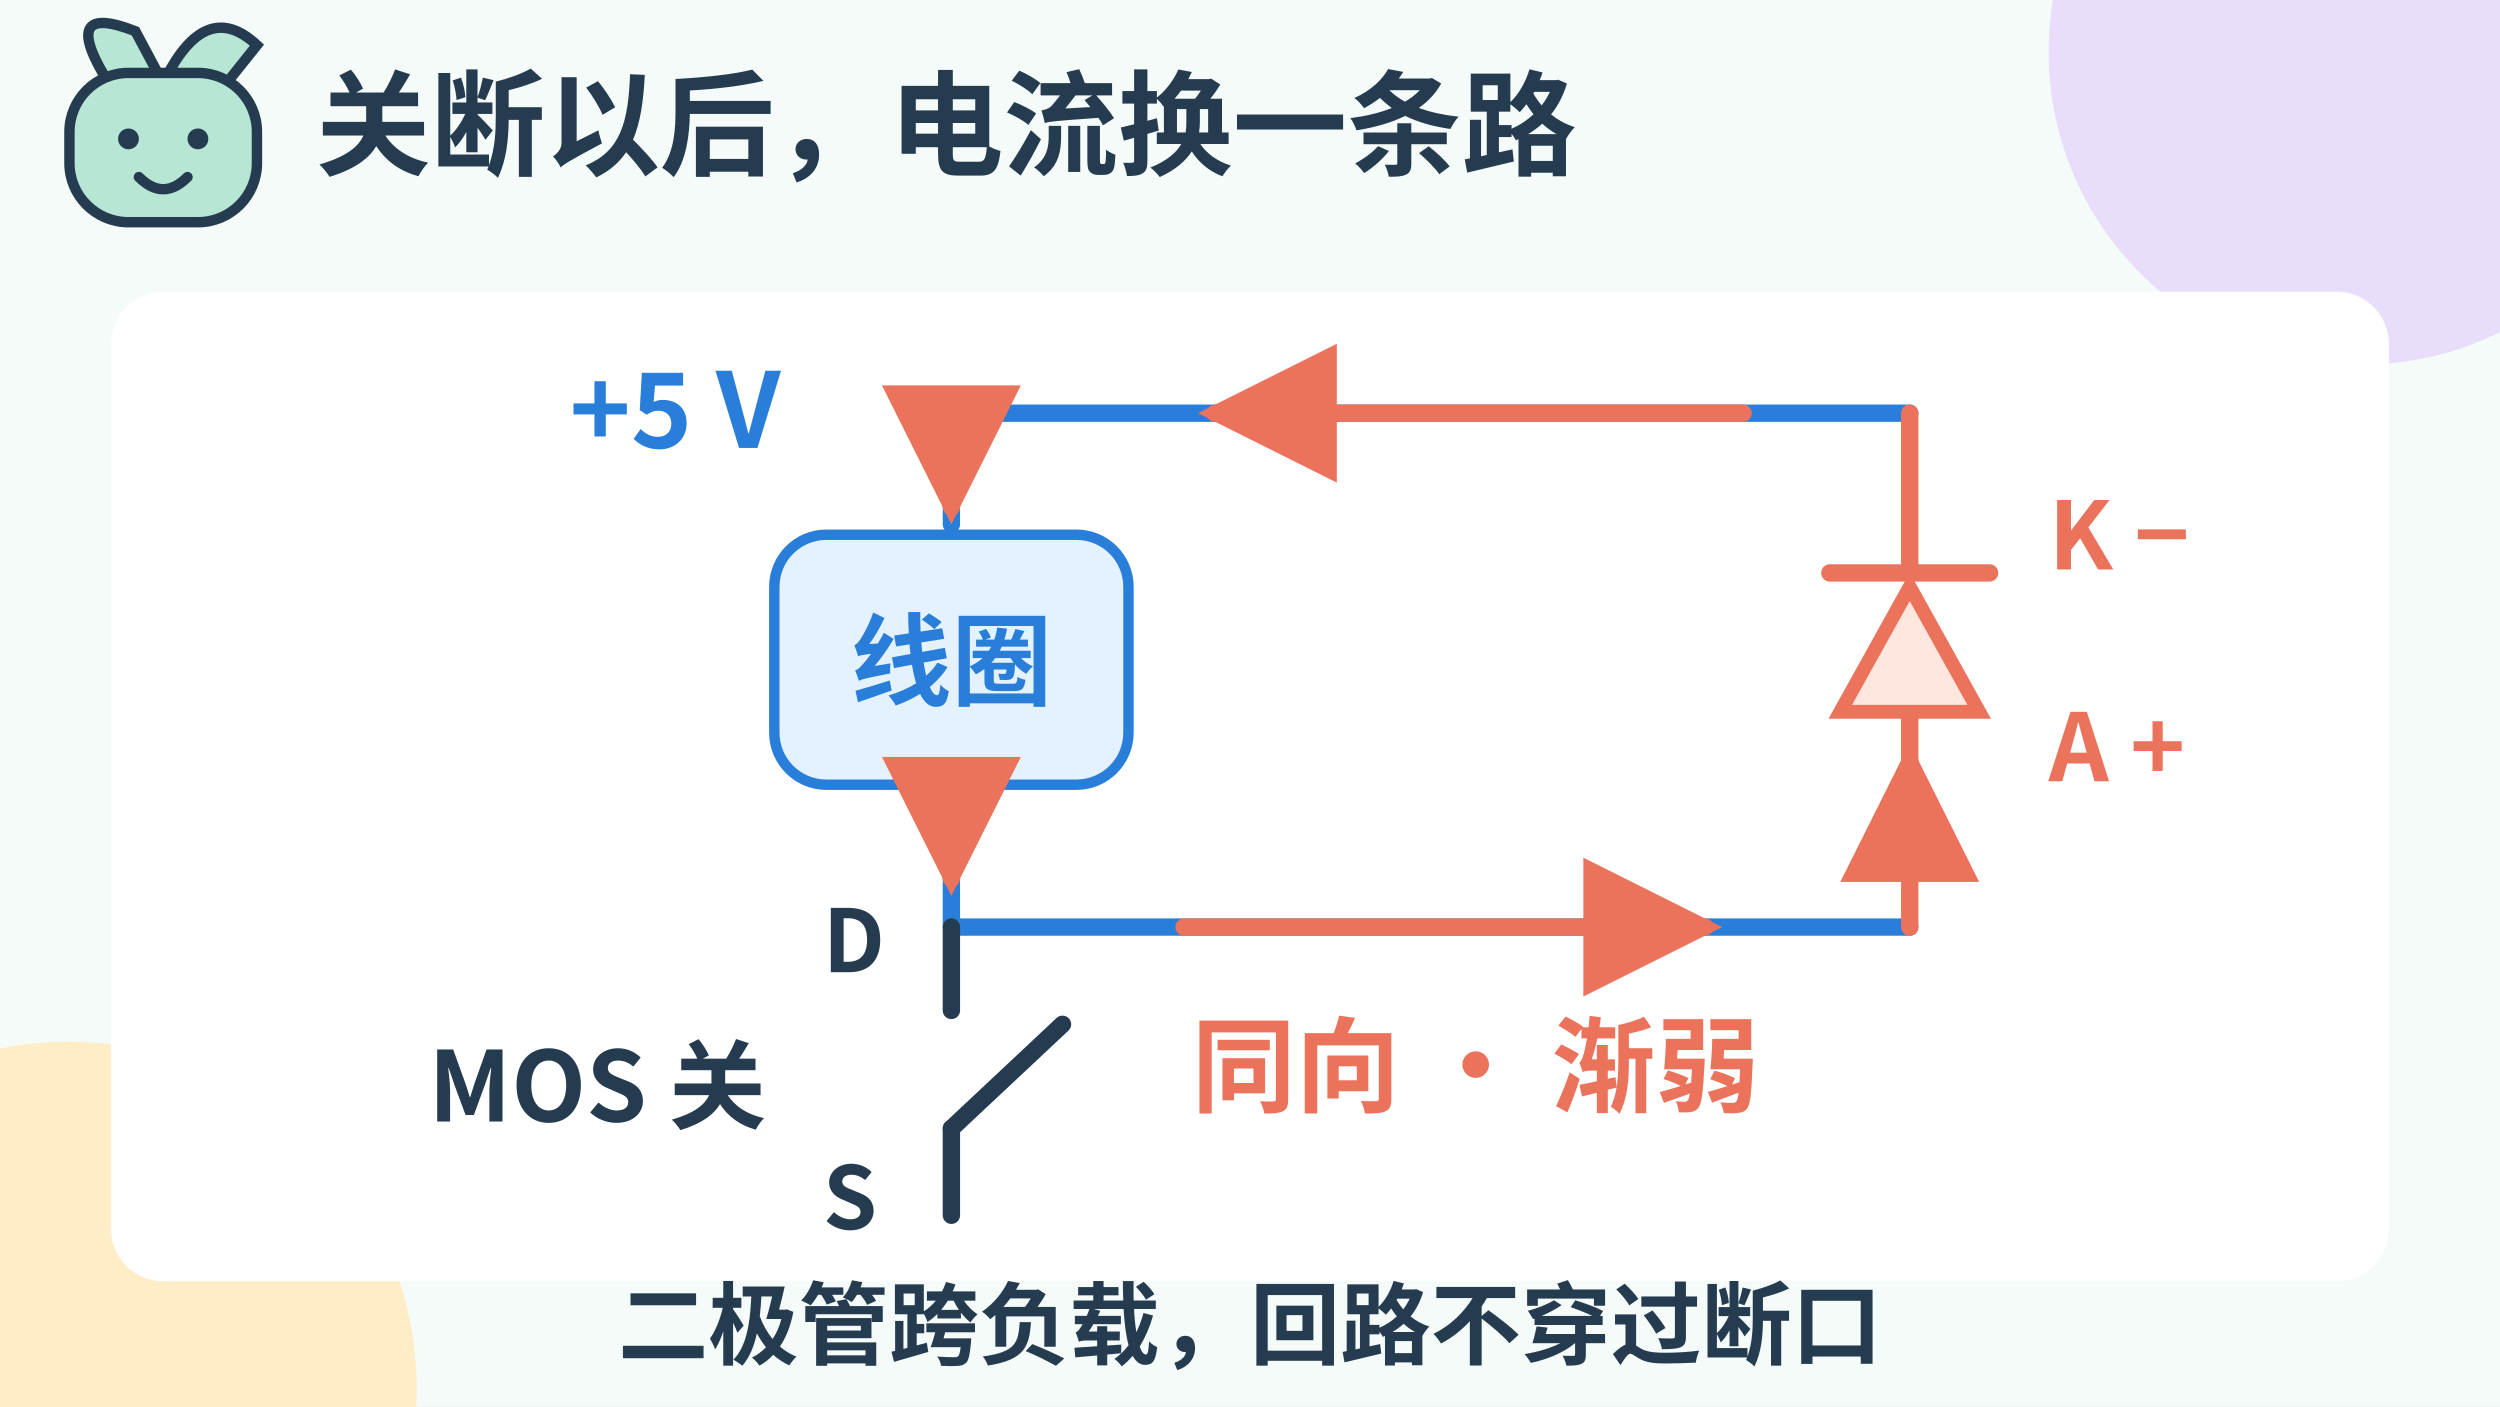
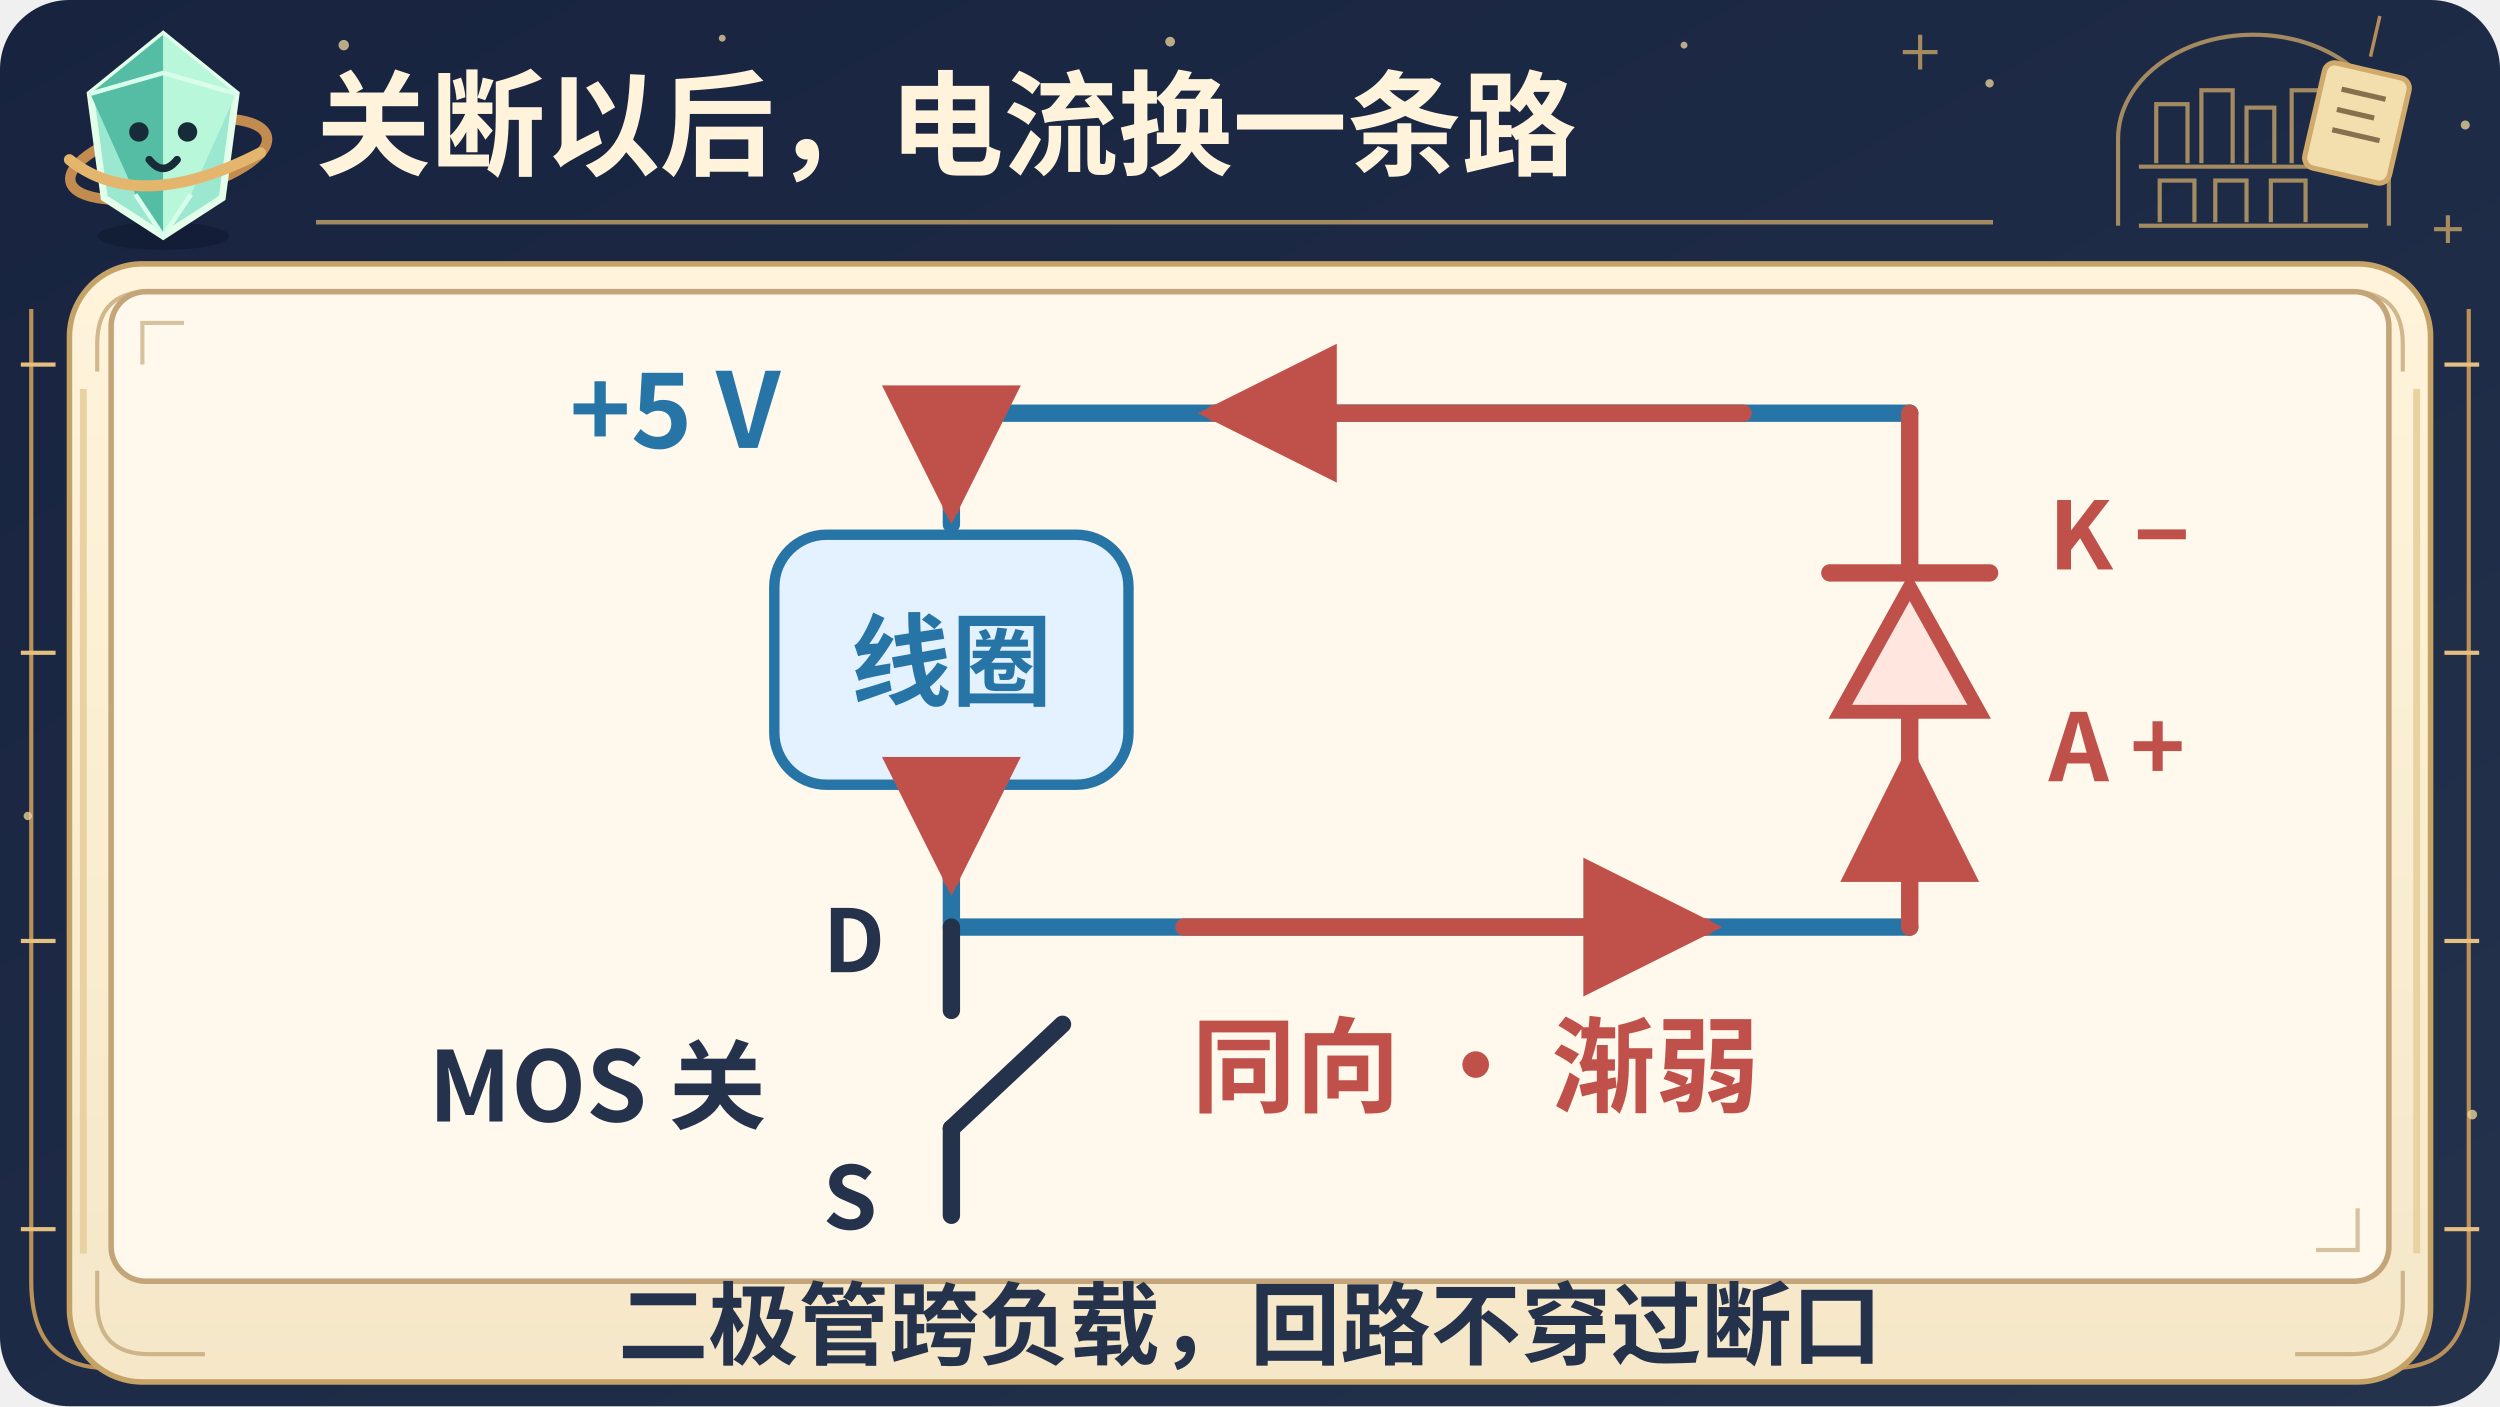
- <svg xmlns="http://www.w3.org/2000/svg" viewBox="0 0 720 405" role="img" aria-label="关断以后，电流换一条路">
+ <svg xmlns="http://www.w3.org/2000/svg" viewBox="0 0 720 405" role="img" aria-label="关断以后，电流换一条路" width="720" height="405" aria-describedby="star-workshop-description">
  <defs>
    <marker id="b" markerWidth="9" markerHeight="9" refX="7" refY="4" orient="auto">
-       <path d="M0 0L8 4L0 8Z" fill="#287ed9" />
+       <path d="M0 0L8 4L0 8Z" fill="#2775A6" />
    </marker>
    <marker id="p" markerWidth="9" markerHeight="9" refX="7" refY="4" orient="auto">
-       <path d="M0 0L8 4L0 8Z" fill="#8054c7" />
+       <path d="M0 0L8 4L0 8Z" fill="#7352A0" />
    </marker>
    <marker id="r" markerWidth="9" markerHeight="9" refX="7" refY="4" orient="auto">
-       <path d="M0 0L8 4L0 8Z" fill="#eb735b" />
+       <path d="M0 0L8 4L0 8Z" fill="#BF514A" />
    </marker>
+     <linearGradient id="workshop-night" x1="0" y1="0" x2="1" y2="1">
+       <stop stop-color="#17233F" />
+       <stop offset="1" stop-color="#24324C" />
+     </linearGradient>
+     <linearGradient id="workshop-paper" x1="0" y1="0" x2="0" y2="1">
+       <stop stop-color="#FFF4DB" />
+       <stop offset="1" stop-color="#f5e7c8" />
+     </linearGradient>
  </defs>
  <g font-family="PingFang SC,Noto Sans CJK SC,Microsoft YaHei,sans-serif">
-     <rect x="0" y="0" width="720" height="405" rx="0" fill="#f4fbf8" stroke="none" stroke-width="3" />
-     <circle cx="680" cy="15" r="90" fill="#e8ddfb" />
-     <circle cx="20" cy="400" r="100" fill="#ffedc7" />
-     <g transform="translate(47 43)">
-       <path d="M-15 -18 Q-31 -43 -8 -34 L0 -19 Q12 -44 27 -30 L15 -15" fill="#b7e6d5" stroke="#253c50" stroke-width="3" />
-       <rect x="-27" y="-22" width="54" height="43" rx="17" fill="#b7e6d5" stroke="#253c50" stroke-width="3" />
-       <circle cx="-10" cy="-3" r="3" fill="#253c50" />
-       <circle cx="10" cy="-3" r="3" fill="#253c50" />
-       <path d="M-7 8 Q0 15 7 8" fill="none" stroke="#253c50" stroke-width="3" stroke-linecap="round" />
+     <g id="star-workshop-frame" aria-hidden="true">
+       <rect width="720" height="405" rx="20" fill="url(#workshop-night)" />
+       <path d="M9 89V369Q9 394 31 394H689Q711 394 711 369V89" fill="none" stroke="#bb915a" stroke-width="1.2" />
+       <path d="M6 105H16M6 188H16M6 271H16M6 354H16M704 105H714M704 188H714M704 271H714M704 354H714" stroke="#e5c081" stroke-width="1.2" />
+       <g fill="#f0d79e" opacity=".75">
+         <circle cx="99" cy="13" r="1.5" />
+         <circle cx="208" cy="11" r="1" />
+         <circle cx="337" cy="12" r="1.4" />
+         <circle cx="485" cy="13" r="1" />
+         <circle cx="573" cy="24" r="1.2" />
+         <circle cx="710" cy="36" r="1.3" />
+         <circle cx="8" cy="235" r="1.2" />
+         <circle cx="712" cy="321" r="1.4" />
+       </g>
+       <g stroke="#C5A367" stroke-width="1.2" fill="none" opacity=".8">
+         <path d="M553 10V20M548 15H558M705 62V70M701 66H709" />
+         <path d="M610 65V40A39 30 0 0 1 688 40V65M616 48H682M616 65H682" />
+         <path d="M621 47V30H630V47M634 47V26H643V47M647 47V31H655V47M660 47V26H669V47M622 64V52H632V64M638 64V52H647V64M654 64V52H664V64" />
+       </g>
+       <g transform="translate(680 28) rotate(13)">
+         <path d="M0 -12V-24" stroke="#b58d58" stroke-width="1" />
+         <rect x="-12" y="-8" width="25" height="31" rx="3" fill="#f3dfad" stroke="#cfaa6b" stroke-width="1.5" />
+         <path d="M-6 -1H7M-6 5H5M-6 11H8" stroke="#87704e" stroke-width="1.5" />
+       </g>
+       <path d="M91 64H574" fill="none" stroke="#C5A367" stroke-width="1.3" opacity=".8" />
+       <rect x="20" y="76" width="680" height="322" rx="21" fill="url(#workshop-paper)" stroke="#C5A367" stroke-width="1.6" />
+       <path d="M28 107V99Q28 84 43 84H59M661 84H677Q692 84 692 99V107M28 366V375Q28 390 43 390H59M661 390H677Q692 390 692 375V366" fill="none" stroke="#c4a779" stroke-width="1.2" opacity=".8" />
+       <path d="M24 112V361M696 112V361" stroke="#e9d2a2" stroke-width="2" />
    </g>
-     <text x="91" y="48" font-size="33" fill="#253c50" text-anchor="start" font-weight="600">关断以后，电流换一条路</text>
-     <rect x="32" y="84" width="656" height="285" rx="15" fill="#fff" stroke="none" stroke-width="3" />
-     <path d="M274 119 L550 119 M274 119 L274 151 M274 229 L274 267 L550 267" fill="none" stroke="#287ed9" stroke-width="5" stroke-linecap="round" stroke-linejoin="round" />
-     <text x="164" y="129" font-size="30" fill="#287ed9" text-anchor="start" font-weight="600">+5 V</text>
-     <rect x="223" y="154" width="102" height="72" rx="15" fill="#e4f2ff" stroke="#287ed9" stroke-width="3" />
-     <text x="274" y="201" font-size="29" fill="#287ed9" text-anchor="middle" font-weight="600">线圈</text>
-     <path d="M274 267 L274 291 M274 325 L274 350" fill="none" stroke="#253c50" stroke-width="5" stroke-linecap="round" stroke-linejoin="round" />
-     <path d="M274 325 L306 295" fill="none" stroke="#253c50" stroke-width="5" stroke-linecap="round" stroke-linejoin="round" />
-     <text x="172" y="323" font-size="28" fill="#253c50" text-anchor="middle" font-weight="600">MOS 关</text>
-     <text x="237" y="280" font-size="25" fill="#253c50" text-anchor="start" font-weight="600">D</text>
-     <text x="237" y="354" font-size="25" fill="#253c50" text-anchor="start" font-weight="600">S</text>
-     <path d="M550 119 L550 165 M550 205 L550 267" fill="none" stroke="#eb735b" stroke-width="5" stroke-linecap="round" stroke-linejoin="round" />
-     <path d="M530 205 L550 169 L570 205 Z" fill="#ffe6df" stroke="#eb735b" stroke-width="4" />
-     <path d="M527 165 L573 165" fill="none" stroke="#eb735b" stroke-width="5" stroke-linecap="round" stroke-linejoin="round" />
-     <text x="590" y="164" font-size="27" fill="#eb735b" text-anchor="start" font-weight="600">K −</text>
-     <text x="590" y="225" font-size="27" fill="#eb735b" text-anchor="start" font-weight="600">A +</text>
-     <path d="M341 267 L491 267" fill="none" stroke="#eb735b" stroke-width="5" stroke-linecap="round" stroke-linejoin="round" marker-end="url(#r)" />
-     <path d="M550 249 L550 219" fill="none" stroke="#eb735b" stroke-width="5" stroke-linecap="round" stroke-linejoin="round" marker-end="url(#r)" />
-     <path d="M502 119 L350 119" fill="none" stroke="#eb735b" stroke-width="5" stroke-linecap="round" stroke-linejoin="round" marker-end="url(#r)" />
-     <path d="M274 134 L274 146" fill="none" stroke="#eb735b" stroke-width="5" stroke-linecap="round" stroke-linejoin="round" marker-end="url(#r)" />
-     <path d="M274 230 L274 253" fill="none" stroke="#eb735b" stroke-width="5" stroke-linecap="round" stroke-linejoin="round" marker-end="url(#r)" />
-     <text x="425" y="318" font-size="30" fill="#eb735b" text-anchor="middle" font-weight="600">同向 · 渐弱</text>
-     <text x="360" y="391" font-size="26" fill="#253c50" text-anchor="middle" font-weight="600">二极管跨负载，回路不穿过断口</text>
+     <text x="91" y="48" font-size="33" fill="#FFF4DB" text-anchor="start" font-weight="650">关断以后，电流换一条路</text>
+     <rect x="32" y="84" width="656" height="285" rx="10" fill="#fff9ed" stroke="#c3a579" stroke-width="1.6" />
+     <path d="M41 105V93H53 M667 360H679V348" stroke="#b79661" stroke-width="1.2" fill="none" opacity=".55" aria-hidden="true" />
+     <path d="M274 119 L550 119 M274 119 L274 151 M274 229 L274 267 L550 267" fill="none" stroke="#2775A6" stroke-width="5" stroke-linecap="round" stroke-linejoin="round" />
+     <text x="164" y="129" font-size="30" fill="#2775A6" text-anchor="start" font-weight="600">+5 V</text>
+     <rect x="223" y="154" width="102" height="72" rx="15" fill="#e4f2ff" stroke="#2775A6" stroke-width="3" />
+     <text x="274" y="201" font-size="29" fill="#2775A6" text-anchor="middle" font-weight="600">线圈</text>
+     <path d="M274 267 L274 291 M274 325 L274 350" fill="none" stroke="#24324C" stroke-width="5" stroke-linecap="round" stroke-linejoin="round" />
+     <path d="M274 325 L306 295" fill="none" stroke="#24324C" stroke-width="5" stroke-linecap="round" stroke-linejoin="round" />
+     <text x="172" y="323" font-size="28" fill="#24324C" text-anchor="middle" font-weight="600">MOS 关</text>
+     <text x="237" y="280" font-size="25" fill="#24324C" text-anchor="start" font-weight="600">D</text>
+     <text x="237" y="354" font-size="25" fill="#24324C" text-anchor="start" font-weight="600">S</text>
+     <path d="M550 119 L550 165 M550 205 L550 267" fill="none" stroke="#BF514A" stroke-width="5" stroke-linecap="round" stroke-linejoin="round" />
+     <path d="M530 205 L550 169 L570 205 Z" fill="#ffe6df" stroke="#BF514A" stroke-width="4" />
+     <path d="M527 165 L573 165" fill="none" stroke="#BF514A" stroke-width="5" stroke-linecap="round" stroke-linejoin="round" />
+     <text x="590" y="164" font-size="27" fill="#BF514A" text-anchor="start" font-weight="600">K −</text>
+     <text x="590" y="225" font-size="27" fill="#BF514A" text-anchor="start" font-weight="600">A +</text>
+     <path d="M341 267 L491 267" fill="none" stroke="#BF514A" stroke-width="5" stroke-linecap="round" stroke-linejoin="round" marker-end="url(#r)" />
+     <path d="M550 249 L550 219" fill="none" stroke="#BF514A" stroke-width="5" stroke-linecap="round" stroke-linejoin="round" marker-end="url(#r)" />
+     <path d="M502 119 L350 119" fill="none" stroke="#BF514A" stroke-width="5" stroke-linecap="round" stroke-linejoin="round" marker-end="url(#r)" />
+     <path d="M274 134 L274 146" fill="none" stroke="#BF514A" stroke-width="5" stroke-linecap="round" stroke-linejoin="round" marker-end="url(#r)" />
+     <path d="M274 230 L274 253" fill="none" stroke="#BF514A" stroke-width="5" stroke-linecap="round" stroke-linejoin="round" marker-end="url(#r)" />
+     <text x="425" y="318" font-size="30" fill="#BF514A" text-anchor="middle" font-weight="600">同向 · 渐弱</text>
+     <text x="360" y="391" font-size="26" fill="#24324C" text-anchor="middle" font-weight="600">二极管跨负载，回路不穿过断口</text>
+     <g id="star-workshop-lantern" transform="translate(47 39)">
+       <ellipse cx="0" cy="29" rx="19" ry="4" fill="#091329" opacity=".42" />
+       <ellipse cx="0" cy="7" rx="29" ry="10" transform="rotate(-13)" fill="none" stroke="#c28b50" stroke-width="3" />
+       <path d="M0 -29L21 -12L17 18L0 29L-17 18L-21 -12Z" fill="#9ce7cf" stroke="#e4ffe9" stroke-width="2" />
+       <path d="M0 -29L-21 -12L-8 17L0 29Z" fill="#54bda4" />
+       <path d="M0 -29L21 -12L8 17L0 29Z" fill="#b9f7da" />
+       <path d="M-21 -12L0 -18L21 -12M-8 17L0 29L8 17" fill="none" stroke="#d9ffec" stroke-width="1.3" />
+       <circle cx="-7" cy="-1" r="2.8" fill="#172b38" />
+       <circle cx="7" cy="-1" r="2.8" fill="#172b38" />
+       <path d="M-4 7Q0 12 4 7" fill="none" stroke="#172b38" stroke-width="2.2" stroke-linecap="round" />
+       <path d="M-27 7Q-7 23 28 5" fill="none" stroke="#e4b66d" stroke-width="3.2" stroke-linecap="round" />
+     </g>
  </g>
</svg>
